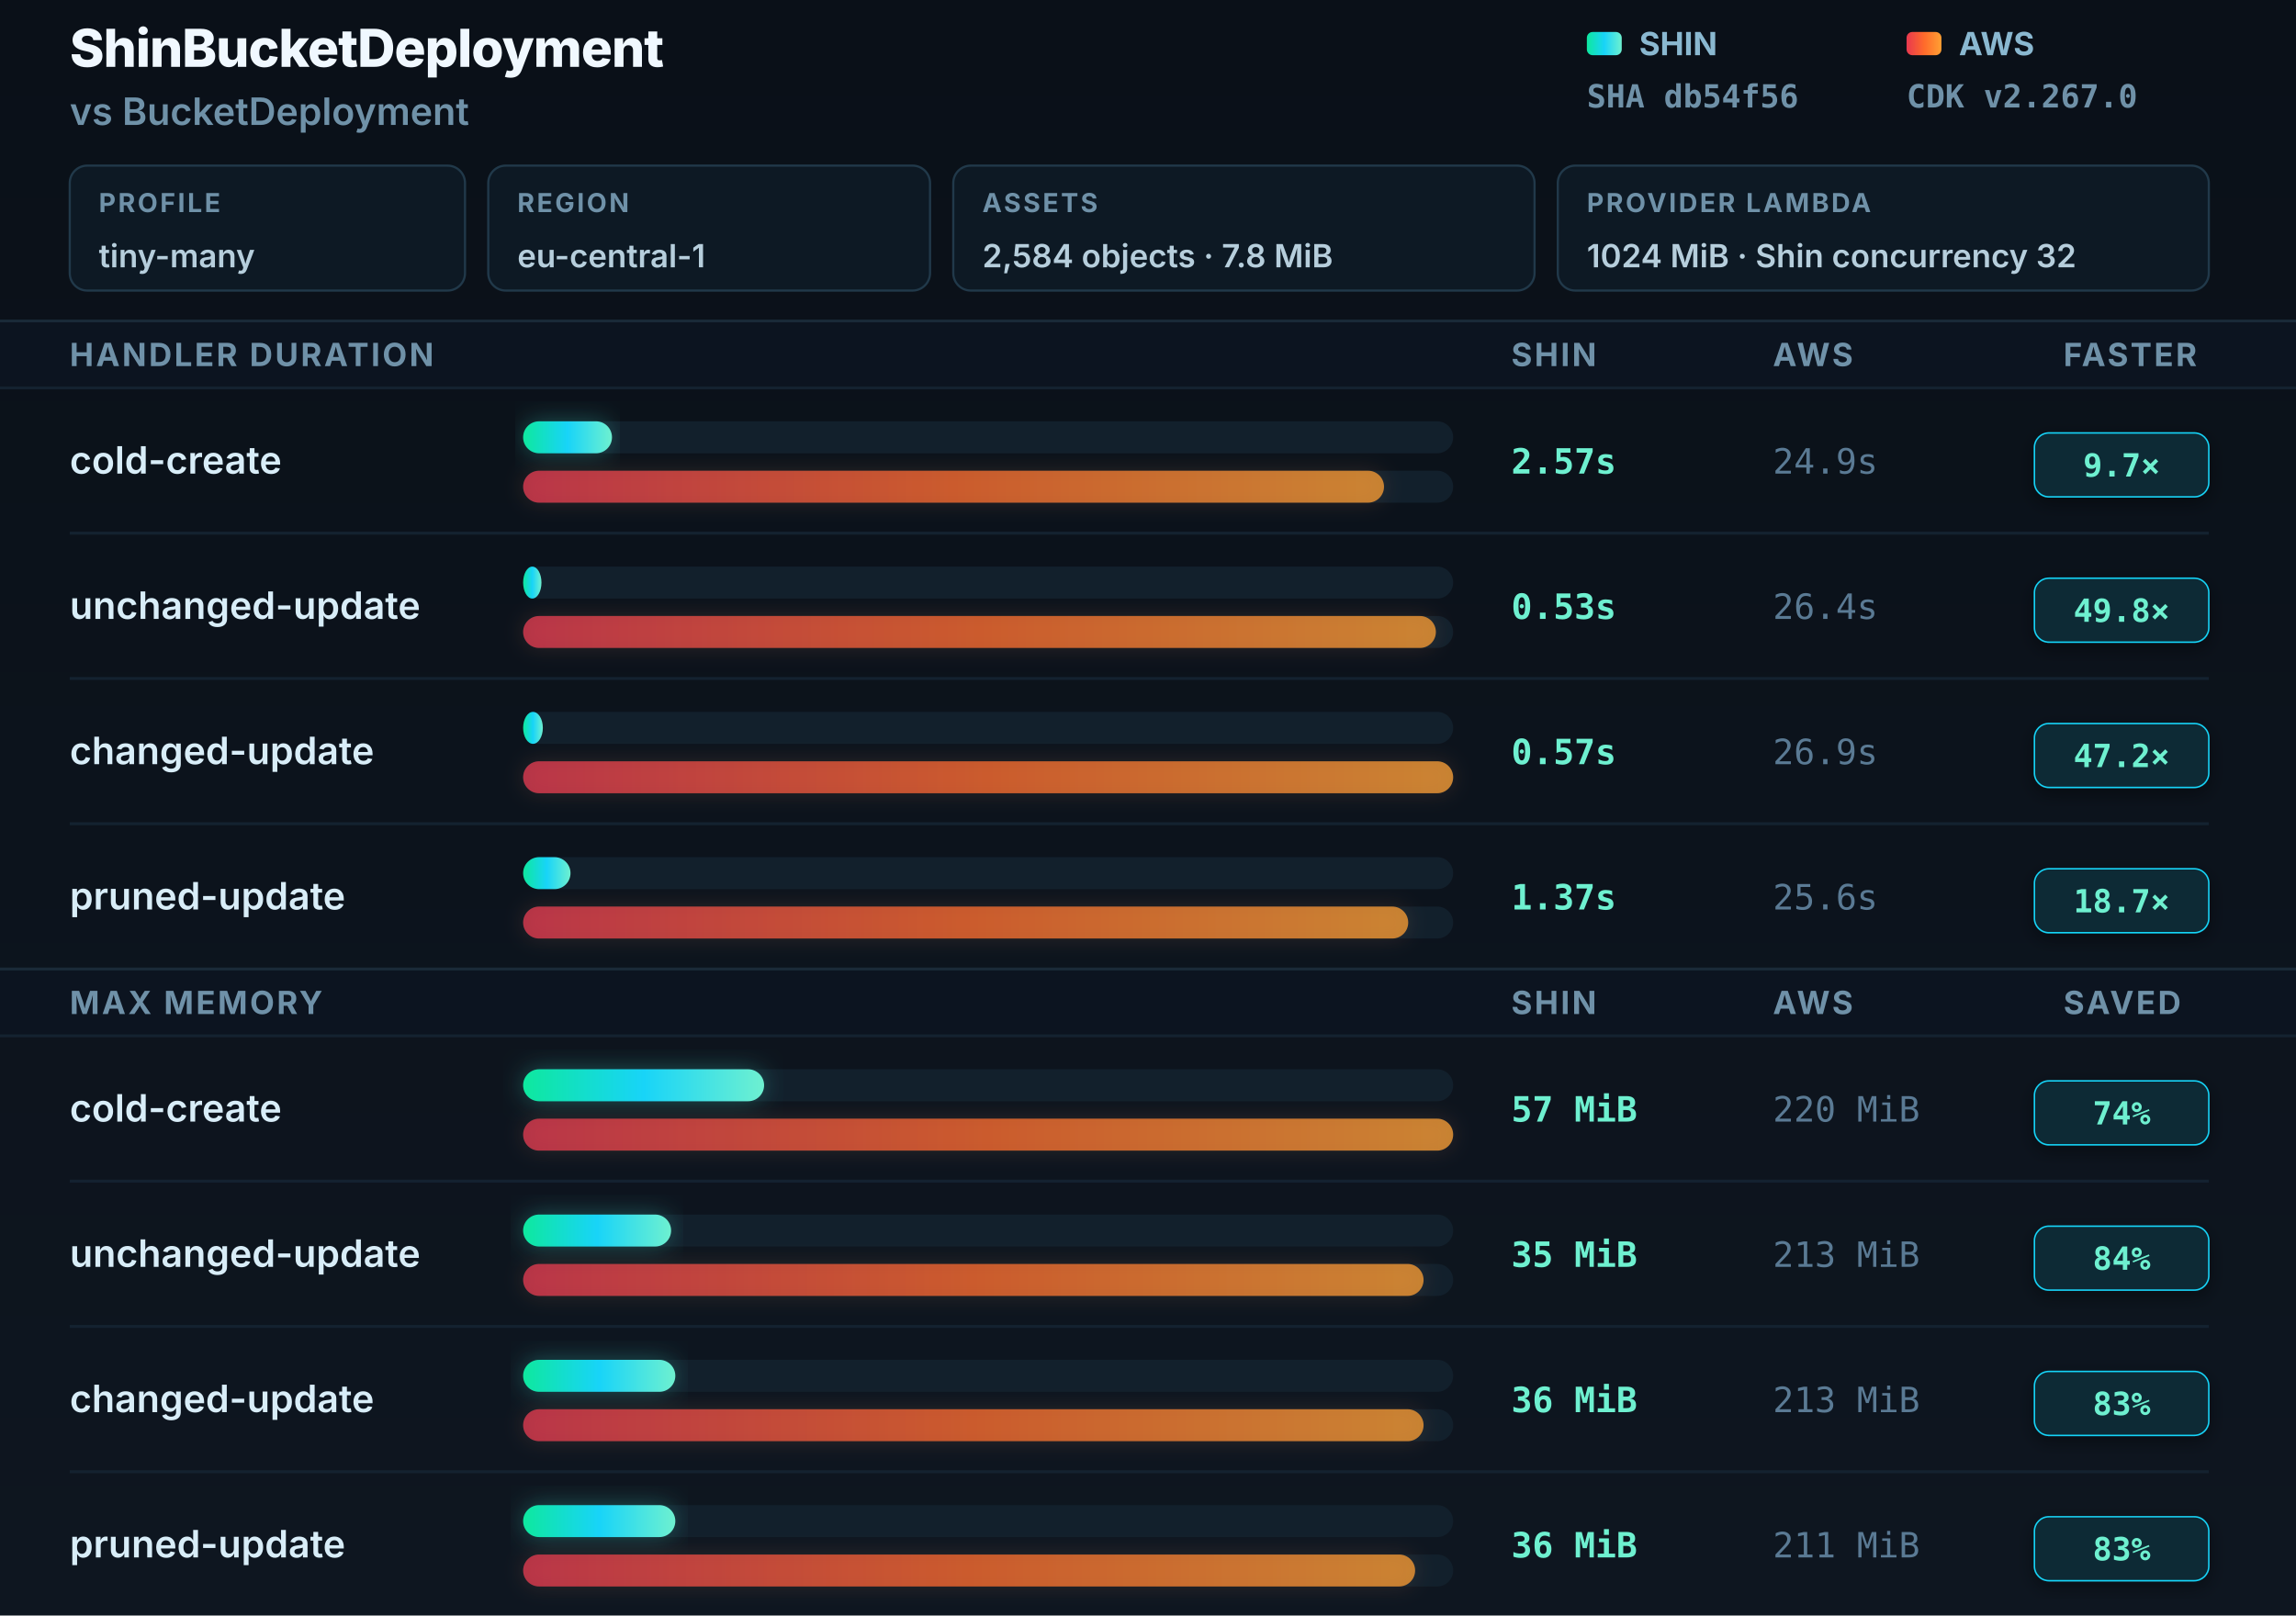
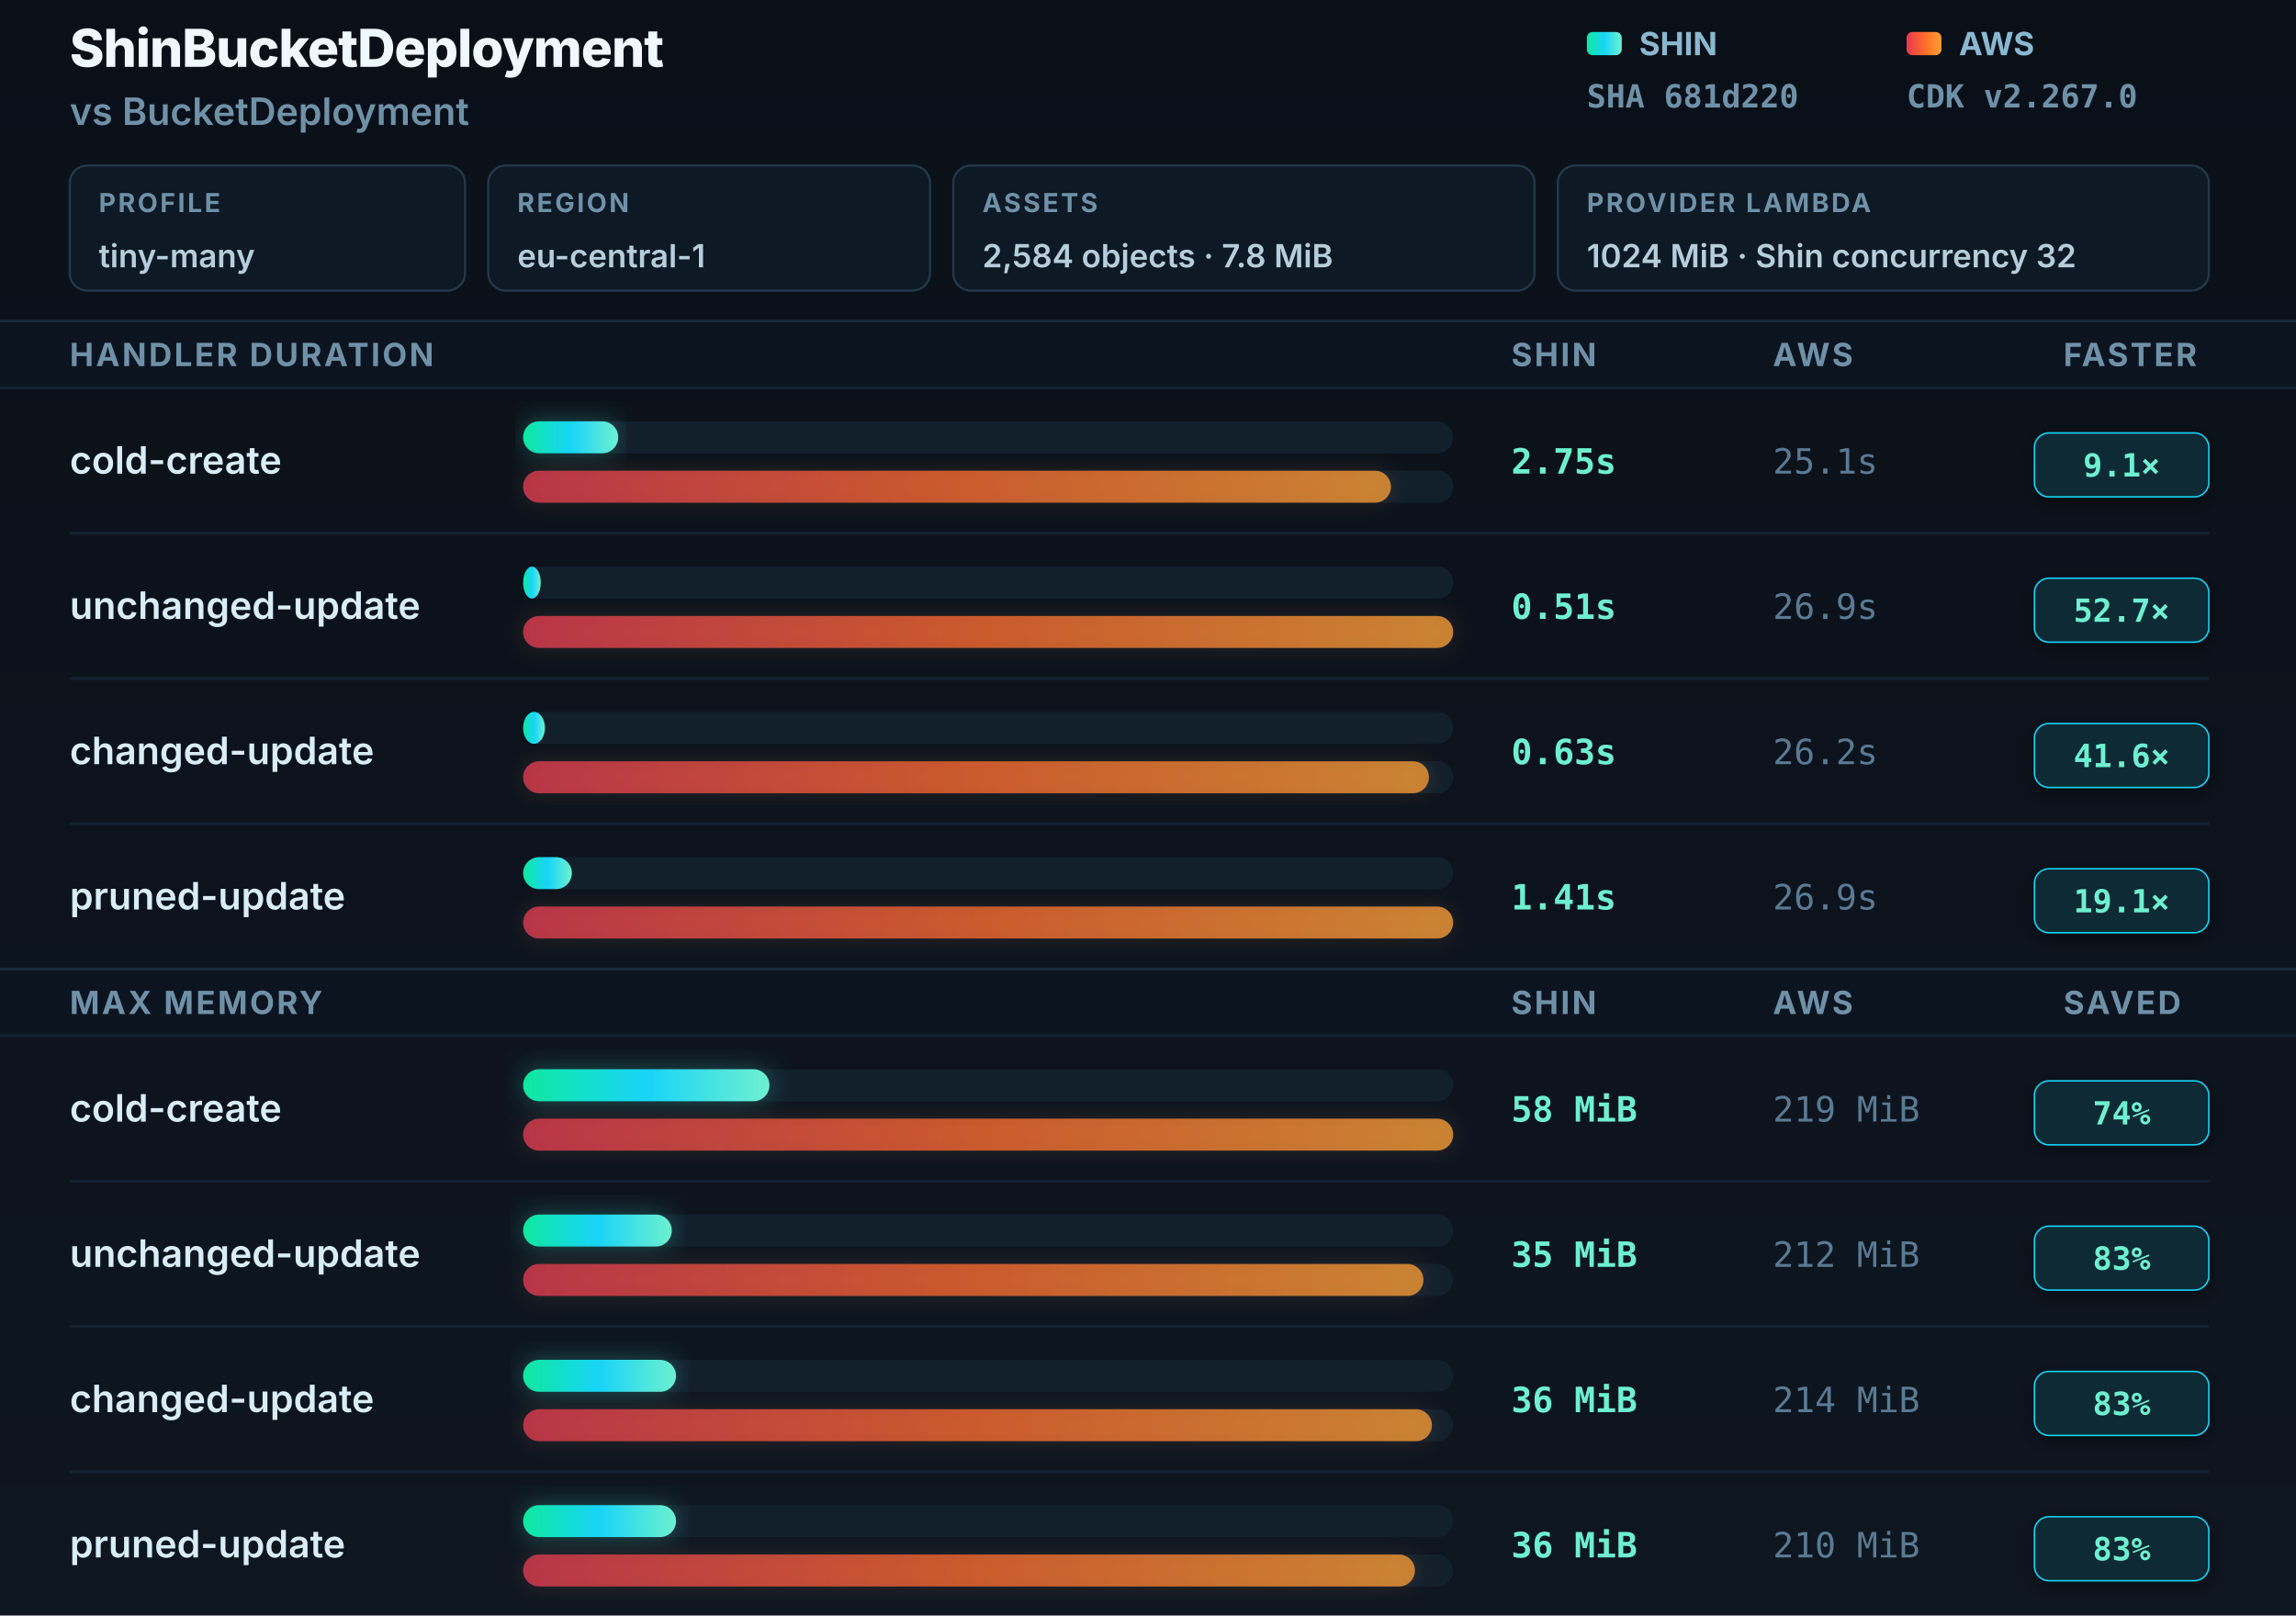
<svg xmlns="http://www.w3.org/2000/svg" width="790" height="556" viewBox="0 0 790 556" role="img" aria-labelledby="title desc">
  <defs>
    <linearGradient id="shin" x1="0" y1="0" x2="1" y2="0">
      <stop offset="0" stop-color="#0ee89e" />
      <stop offset="0.5" stop-color="#18d4f8" />
      <stop offset="1" stop-color="#6ef0d0" />
    </linearGradient>
    <linearGradient id="aws" x1="0" y1="0" x2="1" y2="0">
      <stop offset="0" stop-color="#e8384f" />
      <stop offset="0.5" stop-color="#ff6a2b" />
      <stop offset="1" stop-color="#ffa033" />
    </linearGradient>
    <linearGradient id="bgGrad" x1="0" y1="0" x2="0" y2="1">
      <stop offset="0" stop-color="#0a1018" />
      <stop offset="1" stop-color="#0e1620" />
    </linearGradient>
    <filter id="gS" x="-8%" y="-60%" width="116%" height="220%">
      <feGaussianBlur in="SourceGraphic" stdDeviation="4" />
      <feColorMatrix type="matrix" values="0 0 0 0 0.06 0 0 0 0 0.85 0 0 0 0 0.7 0 0 0 0.6 0" />
    </filter>
    <filter id="gA" x="-8%" y="-60%" width="116%" height="220%">
      <feGaussianBlur in="SourceGraphic" stdDeviation="3.5" />
      <feColorMatrix type="matrix" values="0 0 0 0 0.95 0 0 0 0 0.35 0 0 0 0 0.15 0 0 0 0.4 0" />
    </filter>
    <filter id="badgeShadow" x="-20%" y="-30%" width="140%" height="160%">
      <feDropShadow dx="0" dy="2" stdDeviation="3" flood-color="#000" flood-opacity="0.4" />
    </filter>
  </defs>
  <rect width="790" height="556" fill="url(#bgGrad)" />
  <text x="24" y="23" font-family="Inter, -apple-system, sans-serif" font-size="18" font-weight="800" fill="#f0f8ff" letter-spacing="-0.3">ShinBucketDeployment</text>
  <text x="24" y="43" font-family="Inter, -apple-system, sans-serif" font-size="13" font-weight="600" fill="#6f91a8">vs BucketDeployment</text>
  <rect x="24" y="57" width="136" height="43" rx="6" fill="#0d1924" stroke="#21394a" stroke-width="0.75" />
  <text x="34" y="73" font-family="Inter, -apple-system, sans-serif" font-size="9" font-weight="700" fill="#6f91a8" letter-spacing="0.8">PROFILE</text>
  <text x="34" y="92" font-family="Inter, -apple-system, sans-serif" font-size="11" font-weight="600" fill="#b6cedc">tiny-many</text>
  <rect x="168" y="57" width="152" height="43" rx="6" fill="#0d1924" stroke="#21394a" stroke-width="0.75" />
  <text x="178" y="73" font-family="Inter, -apple-system, sans-serif" font-size="9" font-weight="700" fill="#6f91a8" letter-spacing="0.8">REGION</text>
  <text x="178" y="92" font-family="Inter, -apple-system, sans-serif" font-size="11" font-weight="600" fill="#b6cedc">eu-central-1</text>
  <rect x="328" y="57" width="200" height="43" rx="6" fill="#0d1924" stroke="#21394a" stroke-width="0.75" />
  <text x="338" y="73" font-family="Inter, -apple-system, sans-serif" font-size="9" font-weight="700" fill="#6f91a8" letter-spacing="0.8">ASSETS</text>
  <text x="338" y="92" font-family="Inter, -apple-system, sans-serif" font-size="11" font-weight="600" fill="#b6cedc">2,584 objects · 7.8 MiB</text>
  <rect x="536" y="57" width="224" height="43" rx="6" fill="#0d1924" stroke="#21394a" stroke-width="0.75" />
  <text x="546" y="73" font-family="Inter, -apple-system, sans-serif" font-size="9" font-weight="700" fill="#6f91a8" letter-spacing="0.8">PROVIDER LAMBDA</text>
  <text x="546" y="92" font-family="Inter, -apple-system, sans-serif" font-size="11" font-weight="600" fill="#b6cedc">1024 MiB · Shin concurrency 32</text>
  <rect x="546" y="11" width="12" height="8" rx="2" fill="url(#shin)" />
  <text x="564" y="19" font-family="Inter, -apple-system, sans-serif" font-size="11" font-weight="700" fill="#8ab8d0">SHIN</text>
-   <text x="546" y="37" font-family="JetBrains Mono, monospace" font-size="11" font-weight="600" fill="#6f91a8">SHA db54f56</text>
+   <text x="546" y="37" font-family="JetBrains Mono, monospace" font-size="11" font-weight="600" fill="#6f91a8">SHA 681d220</text>
  <rect x="656" y="11" width="12" height="8" rx="2" fill="url(#aws)" />
  <text x="674" y="19" font-family="Inter, -apple-system, sans-serif" font-size="11" font-weight="700" fill="#8ab8d0">AWS</text>
  <text x="656" y="37" font-family="JetBrains Mono, monospace" font-size="11" font-weight="600" fill="#6f91a8">CDK v2.267.0</text>
  <rect x="0" y="110" width="790" height="1" fill="#1a2a38" />
  <rect y="111" width="790" height="22" fill="#0c1420" />
  <text x="24" y="126" font-family="Inter, -apple-system, sans-serif" font-size="11" font-weight="700" fill="#6f91a8" letter-spacing="0.8">HANDLER DURATION</text>
  <text x="520" y="126" font-family="Inter, -apple-system, sans-serif" font-size="11" font-weight="700" fill="#6f91a8" letter-spacing="0.8">SHIN</text>
  <text x="610" y="126" font-family="Inter, -apple-system, sans-serif" font-size="11" font-weight="700" fill="#6f91a8" letter-spacing="0.8">AWS</text>
  <text x="710" y="126" font-family="Inter, -apple-system, sans-serif" font-size="11" font-weight="700" fill="#6f91a8" letter-spacing="0.8">FASTER</text>
  <rect x="0" y="133" width="790" height="1" fill="#142230" />
  <text x="24" y="163" font-family="Inter, -apple-system, sans-serif" font-size="13" font-weight="600" fill="#d8edf8">cold-create</text>
  <rect x="180" y="145" width="320" height="11" rx="5.5" fill="#12202c" />
-   <rect x="180" y="145" width="30.572" height="11" rx="5.5" fill="url(#shin)" filter="url(#gS)" opacity="0.5" />
-   <rect x="180" y="145" width="30.572" height="11" rx="5.5" fill="url(#shin)" />
+   <rect x="180" y="145" width="32.714" height="11" rx="5.5" fill="url(#shin)" filter="url(#gS)" opacity="0.5" />
+   <rect x="180" y="145" width="32.714" height="11" rx="5.5" fill="url(#shin)" />
  <rect x="180" y="162" width="320" height="11" rx="5.5" fill="#12202c" />
-   <rect x="180" y="162" width="296.208" height="11" rx="5.5" fill="url(#aws)" filter="url(#gA)" opacity="0.35" />
-   <rect x="180" y="162" width="296.208" height="11" rx="5.5" fill="url(#aws)" opacity="0.75" />
-   <text x="520" y="163" font-family="JetBrains Mono, monospace" font-size="12" font-weight="700" fill="#6ef0d0">2.57s</text>
-   <text x="610" y="163" font-family="JetBrains Mono, monospace" font-size="12" font-weight="400" fill="#5a7a94">24.9s</text>
+   <rect x="180" y="162" width="298.587" height="11" rx="5.5" fill="url(#aws)" filter="url(#gA)" opacity="0.35" />
+   <rect x="180" y="162" width="298.587" height="11" rx="5.5" fill="url(#aws)" opacity="0.75" />
+   <text x="520" y="163" font-family="JetBrains Mono, monospace" font-size="12" font-weight="700" fill="#6ef0d0">2.75s</text>
+   <text x="610" y="163" font-family="JetBrains Mono, monospace" font-size="12" font-weight="400" fill="#5a7a94">25.1s</text>
  <rect x="700" y="149" width="60" height="22" rx="5" fill="#082b35" stroke="#18d4f8" stroke-width="0.5" filter="url(#badgeShadow)" />
-   <text x="730" y="164" text-anchor="middle" font-family="JetBrains Mono, monospace" font-size="11" font-weight="800" fill="#6ef0d0">9.7×</text>
+   <text x="730" y="164" text-anchor="middle" font-family="JetBrains Mono, monospace" font-size="11" font-weight="800" fill="#6ef0d0">9.1×</text>
  <rect x="24" y="183" width="736" height="1" fill="#142230" />
  <text x="24" y="213" font-family="Inter, -apple-system, sans-serif" font-size="13" font-weight="600" fill="#d8edf8">unchanged-update</text>
  <rect x="180" y="195" width="320" height="11" rx="5.5" fill="#12202c" />
-   <rect x="180" y="195" width="6.305" height="11" rx="5.5" fill="url(#shin)" />
+   <rect x="180" y="195" width="6.067" height="11" rx="5.5" fill="url(#shin)" />
  <rect x="180" y="212" width="320" height="11" rx="5.5" fill="#12202c" />
-   <rect x="180" y="212" width="314.052" height="11" rx="5.5" fill="url(#aws)" filter="url(#gA)" opacity="0.35" />
-   <rect x="180" y="212" width="314.052" height="11" rx="5.5" fill="url(#aws)" opacity="0.75" />
-   <text x="520" y="213" font-family="JetBrains Mono, monospace" font-size="12" font-weight="700" fill="#6ef0d0">0.53s</text>
-   <text x="610" y="213" font-family="JetBrains Mono, monospace" font-size="12" font-weight="400" fill="#5a7a94">26.4s</text>
+   <rect x="180" y="212" width="320" height="11" rx="5.5" fill="url(#aws)" filter="url(#gA)" opacity="0.35" />
+   <rect x="180" y="212" width="320" height="11" rx="5.5" fill="url(#aws)" opacity="0.75" />
+   <text x="520" y="213" font-family="JetBrains Mono, monospace" font-size="12" font-weight="700" fill="#6ef0d0">0.51s</text>
+   <text x="610" y="213" font-family="JetBrains Mono, monospace" font-size="12" font-weight="400" fill="#5a7a94">26.9s</text>
  <rect x="700" y="199" width="60" height="22" rx="5" fill="#082b35" stroke="#18d4f8" stroke-width="0.5" filter="url(#badgeShadow)" />
-   <text x="730" y="214" text-anchor="middle" font-family="JetBrains Mono, monospace" font-size="11" font-weight="800" fill="#6ef0d0">49.8×</text>
+   <text x="730" y="214" text-anchor="middle" font-family="JetBrains Mono, monospace" font-size="11" font-weight="800" fill="#6ef0d0">52.7×</text>
  <rect x="24" y="233" width="736" height="1" fill="#142230" />
  <text x="24" y="263" font-family="Inter, -apple-system, sans-serif" font-size="13" font-weight="600" fill="#d8edf8">changed-update</text>
  <rect x="180" y="245" width="320" height="11" rx="5.5" fill="#12202c" />
-   <rect x="180" y="245" width="6.781" height="11" rx="5.5" fill="url(#shin)" />
+   <rect x="180" y="245" width="7.494" height="11" rx="5.5" fill="url(#shin)" />
  <rect x="180" y="262" width="320" height="11" rx="5.5" fill="#12202c" />
-   <rect x="180" y="262" width="320" height="11" rx="5.5" fill="url(#aws)" filter="url(#gA)" opacity="0.35" />
-   <rect x="180" y="262" width="320" height="11" rx="5.5" fill="url(#aws)" opacity="0.75" />
-   <text x="520" y="263" font-family="JetBrains Mono, monospace" font-size="12" font-weight="700" fill="#6ef0d0">0.57s</text>
-   <text x="610" y="263" font-family="JetBrains Mono, monospace" font-size="12" font-weight="400" fill="#5a7a94">26.9s</text>
+   <rect x="180" y="262" width="311.673" height="11" rx="5.5" fill="url(#aws)" filter="url(#gA)" opacity="0.35" />
+   <rect x="180" y="262" width="311.673" height="11" rx="5.5" fill="url(#aws)" opacity="0.75" />
+   <text x="520" y="263" font-family="JetBrains Mono, monospace" font-size="12" font-weight="700" fill="#6ef0d0">0.63s</text>
+   <text x="610" y="263" font-family="JetBrains Mono, monospace" font-size="12" font-weight="400" fill="#5a7a94">26.2s</text>
  <rect x="700" y="249" width="60" height="22" rx="5" fill="#082b35" stroke="#18d4f8" stroke-width="0.5" filter="url(#badgeShadow)" />
-   <text x="730" y="264" text-anchor="middle" font-family="JetBrains Mono, monospace" font-size="11" font-weight="800" fill="#6ef0d0">47.2×</text>
+   <text x="730" y="264" text-anchor="middle" font-family="JetBrains Mono, monospace" font-size="11" font-weight="800" fill="#6ef0d0">41.6×</text>
  <rect x="24" y="283" width="736" height="1" fill="#142230" />
  <text x="24" y="313" font-family="Inter, -apple-system, sans-serif" font-size="13" font-weight="600" fill="#d8edf8">pruned-update</text>
  <rect x="180" y="295" width="320" height="11" rx="5.5" fill="#12202c" />
-   <rect x="180" y="295" width="16.297" height="11" rx="5.5" fill="url(#shin)" />
+   <rect x="180" y="295" width="16.773" height="11" rx="5.5" fill="url(#shin)" />
  <rect x="180" y="312" width="320" height="11" rx="5.5" fill="#12202c" />
-   <rect x="180" y="312" width="304.535" height="11" rx="5.5" fill="url(#aws)" filter="url(#gA)" opacity="0.35" />
-   <rect x="180" y="312" width="304.535" height="11" rx="5.5" fill="url(#aws)" opacity="0.75" />
-   <text x="520" y="313" font-family="JetBrains Mono, monospace" font-size="12" font-weight="700" fill="#6ef0d0">1.37s</text>
-   <text x="610" y="313" font-family="JetBrains Mono, monospace" font-size="12" font-weight="400" fill="#5a7a94">25.6s</text>
+   <rect x="180" y="312" width="320" height="11" rx="5.5" fill="url(#aws)" filter="url(#gA)" opacity="0.35" />
+   <rect x="180" y="312" width="320" height="11" rx="5.5" fill="url(#aws)" opacity="0.75" />
+   <text x="520" y="313" font-family="JetBrains Mono, monospace" font-size="12" font-weight="700" fill="#6ef0d0">1.41s</text>
+   <text x="610" y="313" font-family="JetBrains Mono, monospace" font-size="12" font-weight="400" fill="#5a7a94">26.9s</text>
  <rect x="700" y="299" width="60" height="22" rx="5" fill="#082b35" stroke="#18d4f8" stroke-width="0.5" filter="url(#badgeShadow)" />
-   <text x="730" y="314" text-anchor="middle" font-family="JetBrains Mono, monospace" font-size="11" font-weight="800" fill="#6ef0d0">18.7×</text>
+   <text x="730" y="314" text-anchor="middle" font-family="JetBrains Mono, monospace" font-size="11" font-weight="800" fill="#6ef0d0">19.1×</text>
  <rect x="0" y="333" width="790" height="1" fill="#1a2a38" />
  <rect y="334" width="790" height="22" fill="#0c1420" />
  <text x="24" y="349" font-family="Inter, -apple-system, sans-serif" font-size="11" font-weight="700" fill="#6f91a8" letter-spacing="0.8">MAX MEMORY</text>
  <text x="520" y="349" font-family="Inter, -apple-system, sans-serif" font-size="11" font-weight="700" fill="#6f91a8" letter-spacing="0.8">SHIN</text>
  <text x="610" y="349" font-family="Inter, -apple-system, sans-serif" font-size="11" font-weight="700" fill="#6f91a8" letter-spacing="0.8">AWS</text>
  <text x="710" y="349" font-family="Inter, -apple-system, sans-serif" font-size="11" font-weight="700" fill="#6f91a8" letter-spacing="0.8">SAVED</text>
  <rect x="0" y="356" width="790" height="1" fill="#142230" />
  <text x="24" y="386" font-family="Inter, -apple-system, sans-serif" font-size="13" font-weight="600" fill="#d8edf8">cold-create</text>
  <rect x="180" y="368" width="320" height="11" rx="5.5" fill="#12202c" />
-   <rect x="180" y="368" width="82.909" height="11" rx="5.5" fill="url(#shin)" filter="url(#gS)" opacity="0.5" />
-   <rect x="180" y="368" width="82.909" height="11" rx="5.5" fill="url(#shin)" />
+   <rect x="180" y="368" width="84.749" height="11" rx="5.5" fill="url(#shin)" filter="url(#gS)" opacity="0.5" />
+   <rect x="180" y="368" width="84.749" height="11" rx="5.5" fill="url(#shin)" />
  <rect x="180" y="385" width="320" height="11" rx="5.5" fill="#12202c" />
  <rect x="180" y="385" width="320" height="11" rx="5.5" fill="url(#aws)" filter="url(#gA)" opacity="0.35" />
  <rect x="180" y="385" width="320" height="11" rx="5.5" fill="url(#aws)" opacity="0.75" />
-   <text x="520" y="386" font-family="JetBrains Mono, monospace" font-size="12" font-weight="700" fill="#6ef0d0">57 MiB</text>
-   <text x="610" y="386" font-family="JetBrains Mono, monospace" font-size="12" font-weight="400" fill="#5a7a94">220 MiB</text>
+   <text x="520" y="386" font-family="JetBrains Mono, monospace" font-size="12" font-weight="700" fill="#6ef0d0">58 MiB</text>
+   <text x="610" y="386" font-family="JetBrains Mono, monospace" font-size="12" font-weight="400" fill="#5a7a94">219 MiB</text>
  <rect x="700" y="372" width="60" height="22" rx="5" fill="#082b35" stroke="#18d4f8" stroke-width="0.5" filter="url(#badgeShadow)" />
  <text x="730" y="387" text-anchor="middle" font-family="JetBrains Mono, monospace" font-size="11" font-weight="800" fill="#6ef0d0">74%</text>
  <rect x="24" y="406" width="736" height="1" fill="#142230" />
  <text x="24" y="436" font-family="Inter, -apple-system, sans-serif" font-size="13" font-weight="600" fill="#d8edf8">unchanged-update</text>
  <rect x="180" y="418" width="320" height="11" rx="5.5" fill="#12202c" />
-   <rect x="180" y="418" width="50.909" height="11" rx="5.5" fill="url(#shin)" filter="url(#gS)" opacity="0.5" />
-   <rect x="180" y="418" width="50.909" height="11" rx="5.5" fill="url(#shin)" />
+   <rect x="180" y="418" width="51.142" height="11" rx="5.5" fill="url(#shin)" filter="url(#gS)" opacity="0.5" />
+   <rect x="180" y="418" width="51.142" height="11" rx="5.5" fill="url(#shin)" />
  <rect x="180" y="435" width="320" height="11" rx="5.5" fill="#12202c" />
-   <rect x="180" y="435" width="309.818" height="11" rx="5.5" fill="url(#aws)" filter="url(#gA)" opacity="0.35" />
-   <rect x="180" y="435" width="309.818" height="11" rx="5.5" fill="url(#aws)" opacity="0.75" />
+   <rect x="180" y="435" width="309.772" height="11" rx="5.5" fill="url(#aws)" filter="url(#gA)" opacity="0.35" />
+   <rect x="180" y="435" width="309.772" height="11" rx="5.5" fill="url(#aws)" opacity="0.75" />
  <text x="520" y="436" font-family="JetBrains Mono, monospace" font-size="12" font-weight="700" fill="#6ef0d0">35 MiB</text>
-   <text x="610" y="436" font-family="JetBrains Mono, monospace" font-size="12" font-weight="400" fill="#5a7a94">213 MiB</text>
+   <text x="610" y="436" font-family="JetBrains Mono, monospace" font-size="12" font-weight="400" fill="#5a7a94">212 MiB</text>
  <rect x="700" y="422" width="60" height="22" rx="5" fill="#082b35" stroke="#18d4f8" stroke-width="0.5" filter="url(#badgeShadow)" />
-   <text x="730" y="437" text-anchor="middle" font-family="JetBrains Mono, monospace" font-size="11" font-weight="800" fill="#6ef0d0">84%</text>
+   <text x="730" y="437" text-anchor="middle" font-family="JetBrains Mono, monospace" font-size="11" font-weight="800" fill="#6ef0d0">83%</text>
  <rect x="24" y="456" width="736" height="1" fill="#142230" />
  <text x="24" y="486" font-family="Inter, -apple-system, sans-serif" font-size="13" font-weight="600" fill="#d8edf8">changed-update</text>
  <rect x="180" y="468" width="320" height="11" rx="5.5" fill="#12202c" />
-   <rect x="180" y="468" width="52.364" height="11" rx="5.5" fill="url(#shin)" filter="url(#gS)" opacity="0.5" />
-   <rect x="180" y="468" width="52.364" height="11" rx="5.5" fill="url(#shin)" />
+   <rect x="180" y="468" width="52.603" height="11" rx="5.5" fill="url(#shin)" filter="url(#gS)" opacity="0.5" />
+   <rect x="180" y="468" width="52.603" height="11" rx="5.5" fill="url(#shin)" />
  <rect x="180" y="485" width="320" height="11" rx="5.5" fill="#12202c" />
-   <rect x="180" y="485" width="309.818" height="11" rx="5.5" fill="url(#aws)" filter="url(#gA)" opacity="0.35" />
-   <rect x="180" y="485" width="309.818" height="11" rx="5.5" fill="url(#aws)" opacity="0.75" />
+   <rect x="180" y="485" width="312.694" height="11" rx="5.5" fill="url(#aws)" filter="url(#gA)" opacity="0.35" />
+   <rect x="180" y="485" width="312.694" height="11" rx="5.5" fill="url(#aws)" opacity="0.75" />
  <text x="520" y="486" font-family="JetBrains Mono, monospace" font-size="12" font-weight="700" fill="#6ef0d0">36 MiB</text>
-   <text x="610" y="486" font-family="JetBrains Mono, monospace" font-size="12" font-weight="400" fill="#5a7a94">213 MiB</text>
+   <text x="610" y="486" font-family="JetBrains Mono, monospace" font-size="12" font-weight="400" fill="#5a7a94">214 MiB</text>
  <rect x="700" y="472" width="60" height="22" rx="5" fill="#082b35" stroke="#18d4f8" stroke-width="0.5" filter="url(#badgeShadow)" />
  <text x="730" y="487" text-anchor="middle" font-family="JetBrains Mono, monospace" font-size="11" font-weight="800" fill="#6ef0d0">83%</text>
  <rect x="24" y="506" width="736" height="1" fill="#142230" />
  <text x="24" y="536" font-family="Inter, -apple-system, sans-serif" font-size="13" font-weight="600" fill="#d8edf8">pruned-update</text>
  <rect x="180" y="518" width="320" height="11" rx="5.5" fill="#12202c" />
-   <rect x="180" y="518" width="52.364" height="11" rx="5.5" fill="url(#shin)" filter="url(#gS)" opacity="0.5" />
-   <rect x="180" y="518" width="52.364" height="11" rx="5.5" fill="url(#shin)" />
+   <rect x="180" y="518" width="52.603" height="11" rx="5.5" fill="url(#shin)" filter="url(#gS)" opacity="0.5" />
+   <rect x="180" y="518" width="52.603" height="11" rx="5.5" fill="url(#shin)" />
  <rect x="180" y="535" width="320" height="11" rx="5.5" fill="#12202c" />
-   <rect x="180" y="535" width="306.909" height="11" rx="5.5" fill="url(#aws)" filter="url(#gA)" opacity="0.35" />
-   <rect x="180" y="535" width="306.909" height="11" rx="5.5" fill="url(#aws)" opacity="0.75" />
+   <rect x="180" y="535" width="306.849" height="11" rx="5.5" fill="url(#aws)" filter="url(#gA)" opacity="0.35" />
+   <rect x="180" y="535" width="306.849" height="11" rx="5.5" fill="url(#aws)" opacity="0.75" />
  <text x="520" y="536" font-family="JetBrains Mono, monospace" font-size="12" font-weight="700" fill="#6ef0d0">36 MiB</text>
-   <text x="610" y="536" font-family="JetBrains Mono, monospace" font-size="12" font-weight="400" fill="#5a7a94">211 MiB</text>
+   <text x="610" y="536" font-family="JetBrains Mono, monospace" font-size="12" font-weight="400" fill="#5a7a94">210 MiB</text>
  <rect x="700" y="522" width="60" height="22" rx="5" fill="#082b35" stroke="#18d4f8" stroke-width="0.5" filter="url(#badgeShadow)" />
  <text x="730" y="537" text-anchor="middle" font-family="JetBrains Mono, monospace" font-size="11" font-weight="800" fill="#6ef0d0">83%</text>
</svg>
